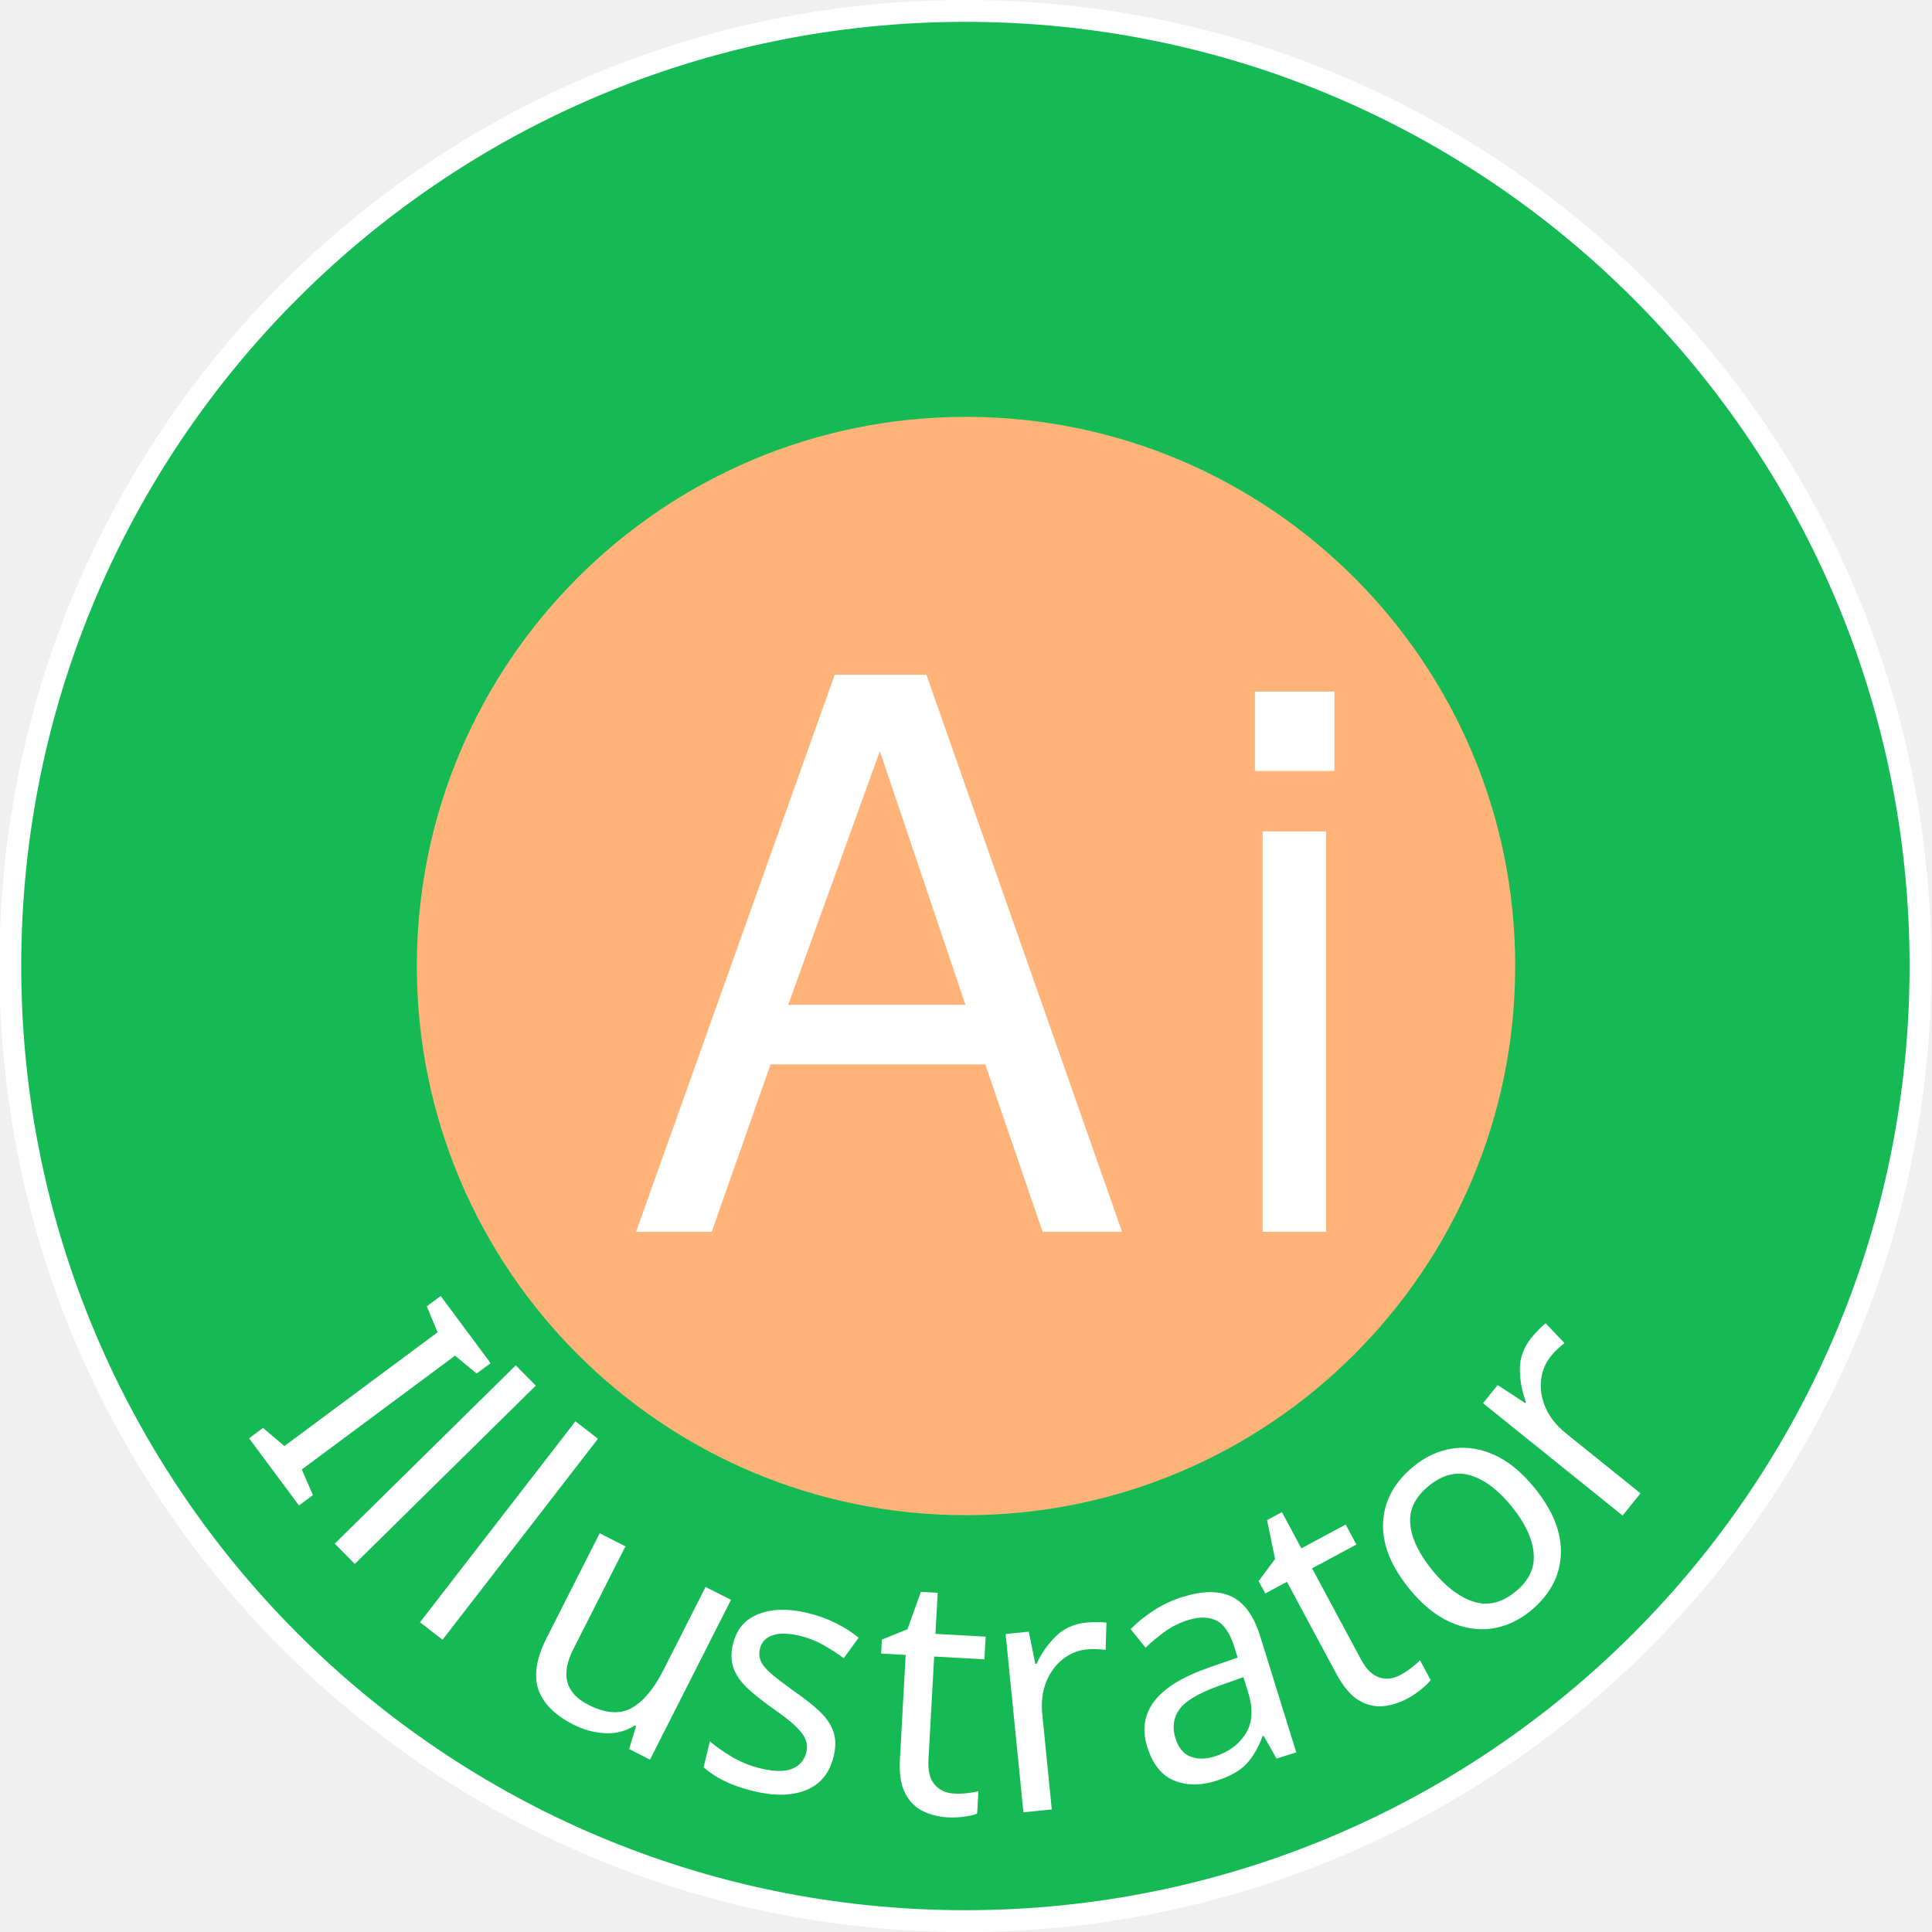
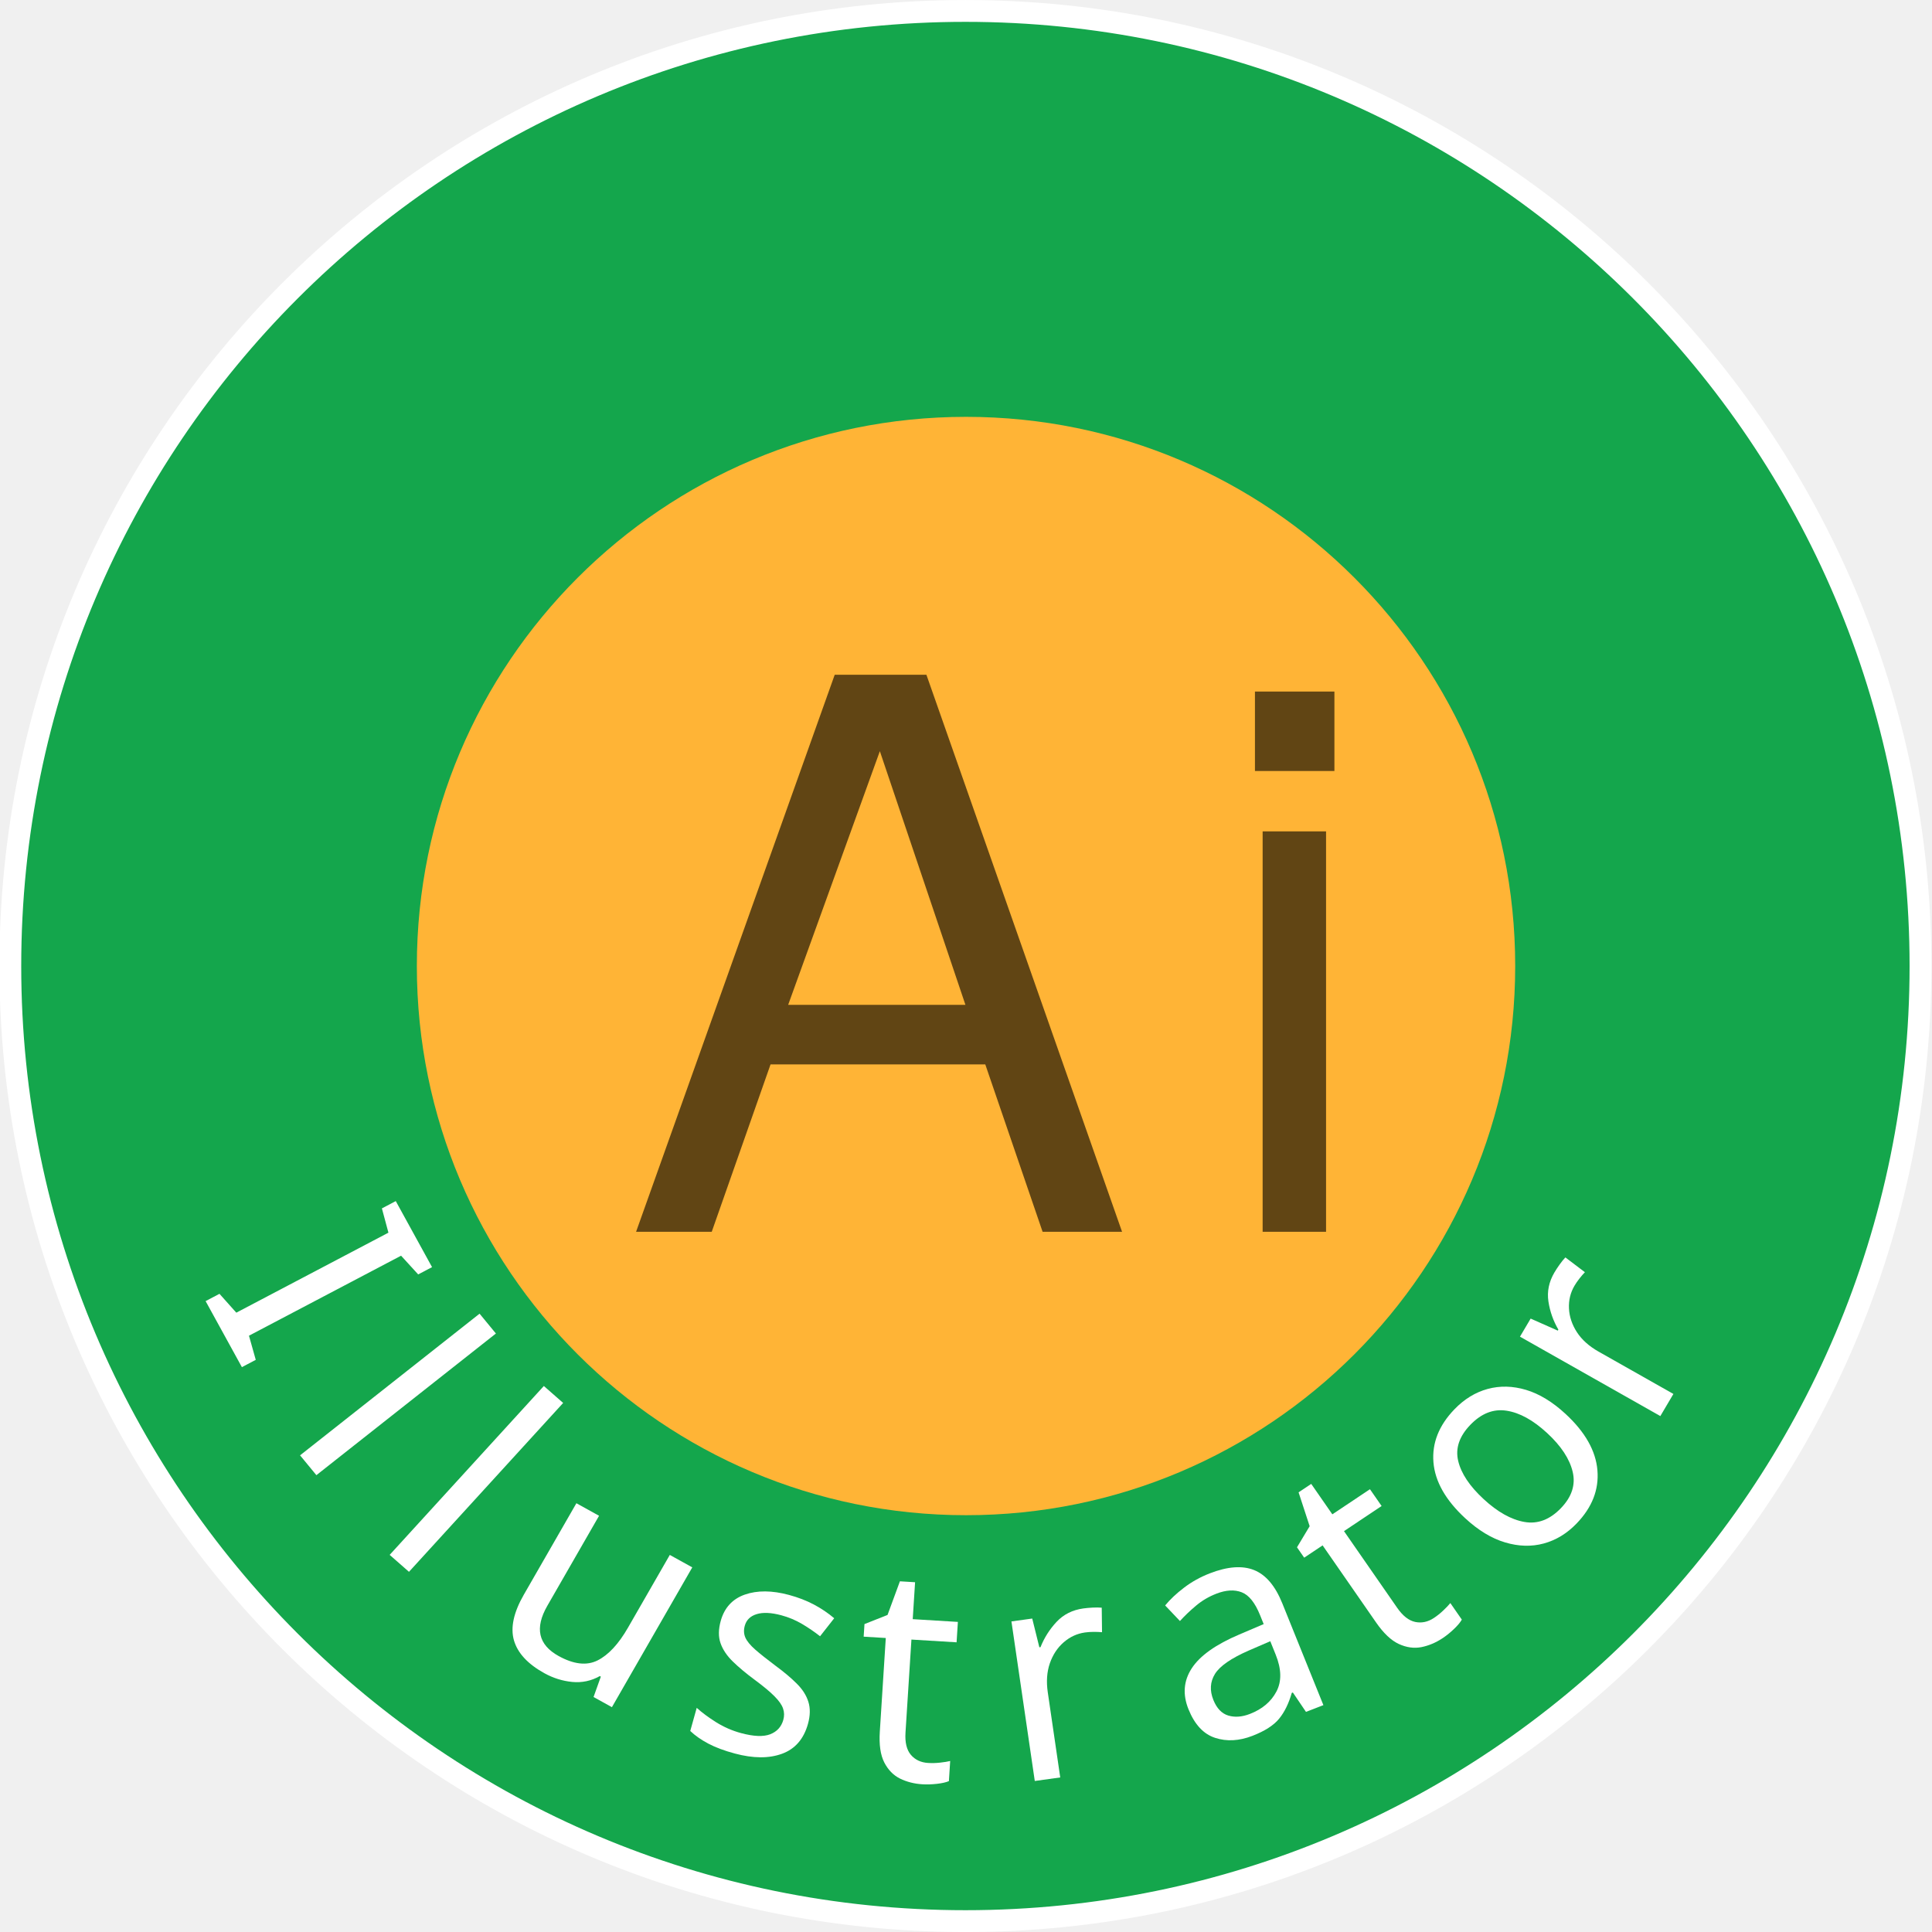
<svg xmlns="http://www.w3.org/2000/svg" id="a" viewBox="0 0 404.57 404.57">
  <defs>
-     <style>.b{font-family:Impact, Impact;font-size:70px;}.b,.c{fill:#fff;}.d{fill:#ffb378;}.e{fill:#16ba55;stroke:#fff;stroke-miterlimit:10;stroke-width:4.57px;}.c{font-family:HelveticaNeue-CondensedBold, Helvetica Neue;font-size:160px;letter-spacing:.1em;}</style>
+     <style>.b{fill:#ffb436;}.c{fill:#fff;font-family:AmericanTypewriter-Bold, American Typewriter;font-size:63px;}.d{fill:#14a64c;stroke:#fff;stroke-miterlimit:10;stroke-width:4.57px;}.e{fill:#614514;font-family:HelveticaNeue-CondensedBold, Helvetica Neue;font-size:160px;letter-spacing:.1em;}</style>
  </defs>
-   <circle class="e" cx="202.16" cy="202.29" r="200" />
-   <text class="b" transform="translate(50.54 299.01) rotate(53.4) scale(.97 1)">
+   <circle class="d" cx="202.16" cy="202.29" r="200" />
+   <text class="c" transform="translate(41.88 270.32) rotate(61.21) scale(.97 1) skewX(-1.08)">
    <tspan x="0" y="0">I</tspan>
  </text>
-   <text class="b" transform="translate(66.05 319.13) rotate(45.43) scale(.97 1)">
+   <text class="c" transform="translate(59.53 300.74) rotate(50.54) scale(.97 1) skewX(-1.22)">
    <tspan x="0" y="0">l</tspan>
  </text>
-   <text class="b" transform="translate(83.38 336.18) rotate(37.72) scale(.97 1)">
+   <text class="c" transform="translate(77.69 322.17) rotate(41.26) scale(.97 1) skewX(-1.17)">
    <tspan x="0" y="0">l</tspan>
  </text>
-   <text class="b" transform="translate(103.83 352.11) rotate(26.89) scale(.97 1) skewX(.01)">
+   <text class="c" transform="translate(99.64 341.72) rotate(28.96) scale(.97 1) skewX(-.96)">
    <tspan x="0" y="0">u</tspan>
  </text>
-   <text class="b" transform="translate(143.51 370.89) rotate(13.6) scale(.97 1) skewX(.02)">
+   <text class="c" transform="translate(141.06 363.11) rotate(15.02) scale(.97 1) skewX(-.62)">
    <tspan x="0" y="0">s</tspan>
  </text>
-   <text class="b" transform="translate(181.61 378.92) rotate(3.19) scale(.97 1) skewX(.02)">
+   <text class="c" transform="translate(178 372.09) rotate(3.48) scale(.97 1) skewX(-.17)">
    <tspan x="0" y="0">t</tspan>
  </text>
-   <text class="b" transform="translate(208.56 380.07) rotate(-5.68) scale(.97 1) skewX(.02)">
+   <text class="c" transform="translate(211.54 373.66) rotate(-7.9) scale(.97 1) skewX(.44)">
    <tspan x="0" y="0">r</tspan>
  </text>
-   <text class="b" transform="translate(240.33 376.63) rotate(-17.25) scale(.97 1) skewX(.02)">
+   <text class="c" transform="translate(249.78 367.66) rotate(-21.18) scale(.97 1) skewX(.83)">
    <tspan x="0" y="0">a</tspan>
  </text>
-   <text class="b" transform="translate(279.49 363.06) rotate(-28.22) scale(.97 1) skewX(.01)">
+   <text class="c" transform="translate(289.09 350.96) rotate(-33.7) scale(.97 1) skewX(1.08)">
    <tspan x="0" y="0">t</tspan>
  </text>
-   <text class="b" transform="translate(304.24 349.73) rotate(-39.31) scale(.97 1)">
+   <text class="c" transform="translate(316.92 331.85) rotate(-46.05) scale(.97 1) skewX(1.22)">
    <tspan x="0" y="0">o</tspan>
  </text>
-   <text class="b" transform="translate(336.16 321.86) rotate(-51.17) scale(.97 1)">
+   <text class="c" transform="translate(345.04 301.01) rotate(-59.44) scale(.97 1) skewX(1.09)">
    <tspan x="0" y="0">r</tspan>
  </text>
-   <text class="b" transform="translate(354.32 298.03) rotate(-58.85) scale(.97 1)">
+   <text class="c" transform="translate(362.75 268.53) rotate(-69.36) scale(.97 1) skewX(.76)">
    <tspan x="0" y="0"> </tspan>
  </text>
-   <circle class="d" cx="202.29" cy="202.29" r="115" />
-   <text class="c" transform="translate(130.48 257.94)">
+   <circle class="b" cx="202.29" cy="202.29" r="115" />
+   <text class="e" transform="translate(130.48 257.94)">
    <tspan x="0" y="0">Ai</tspan>
  </text>
</svg>
